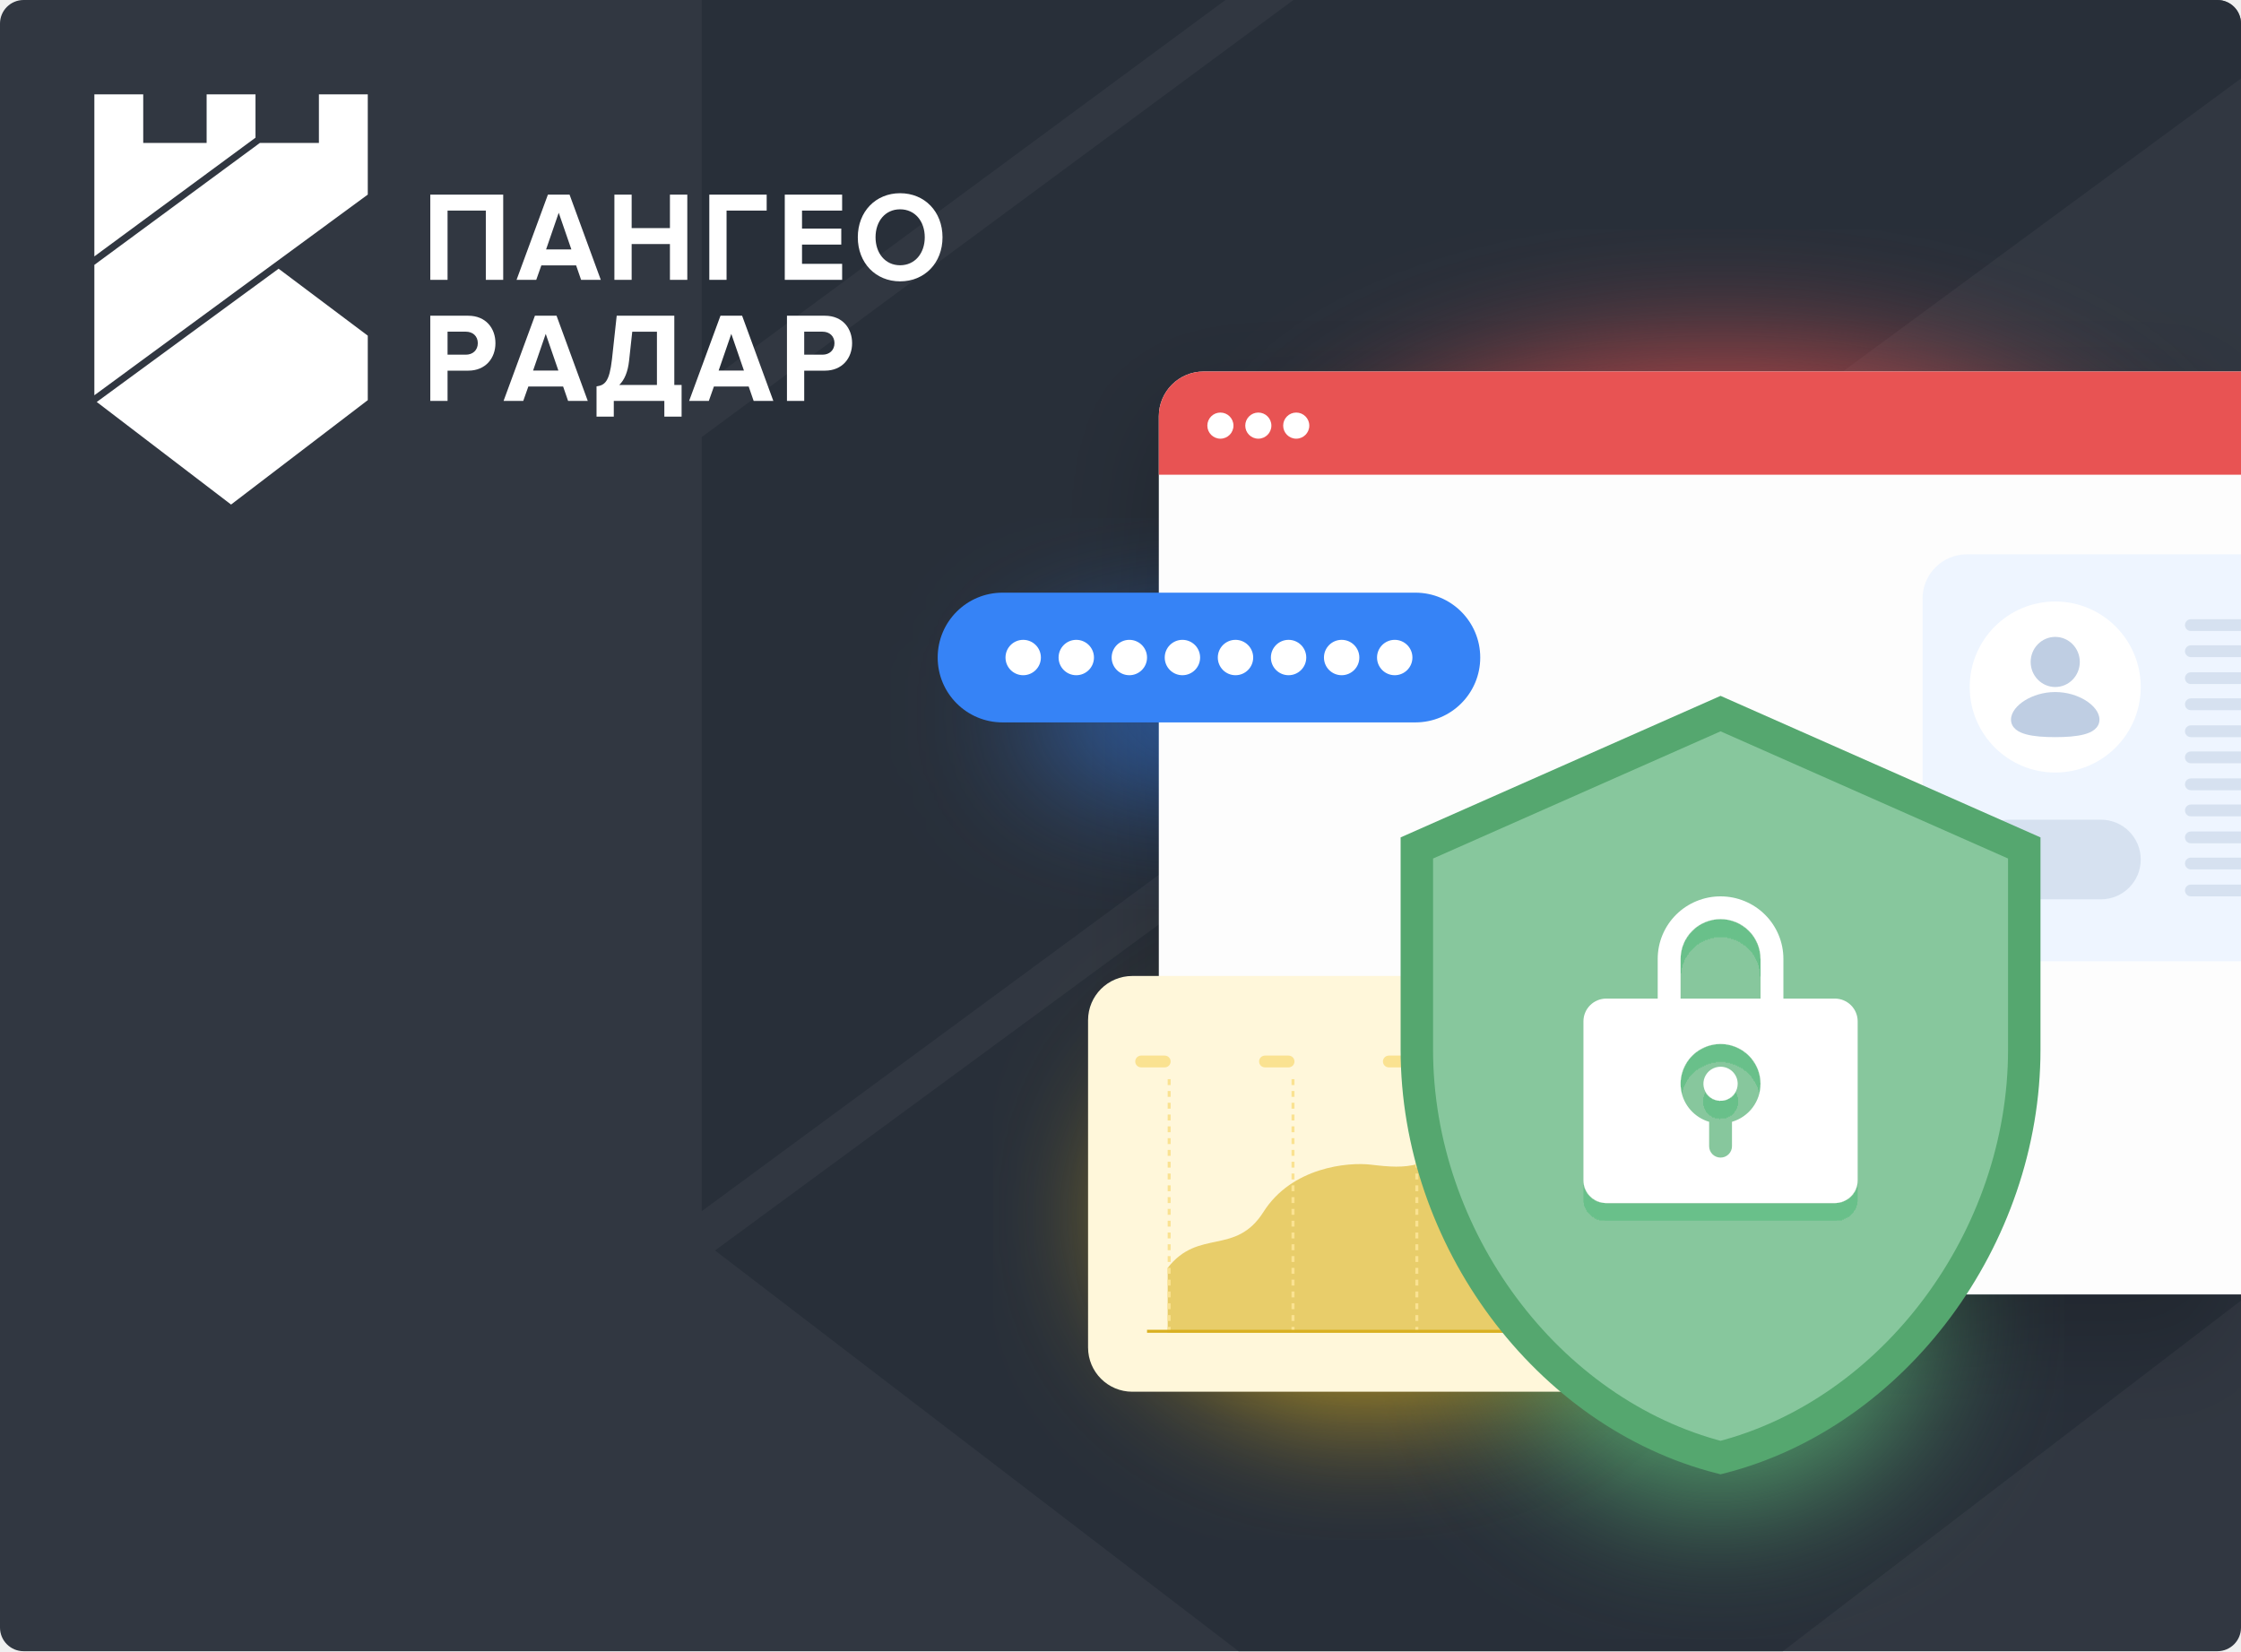
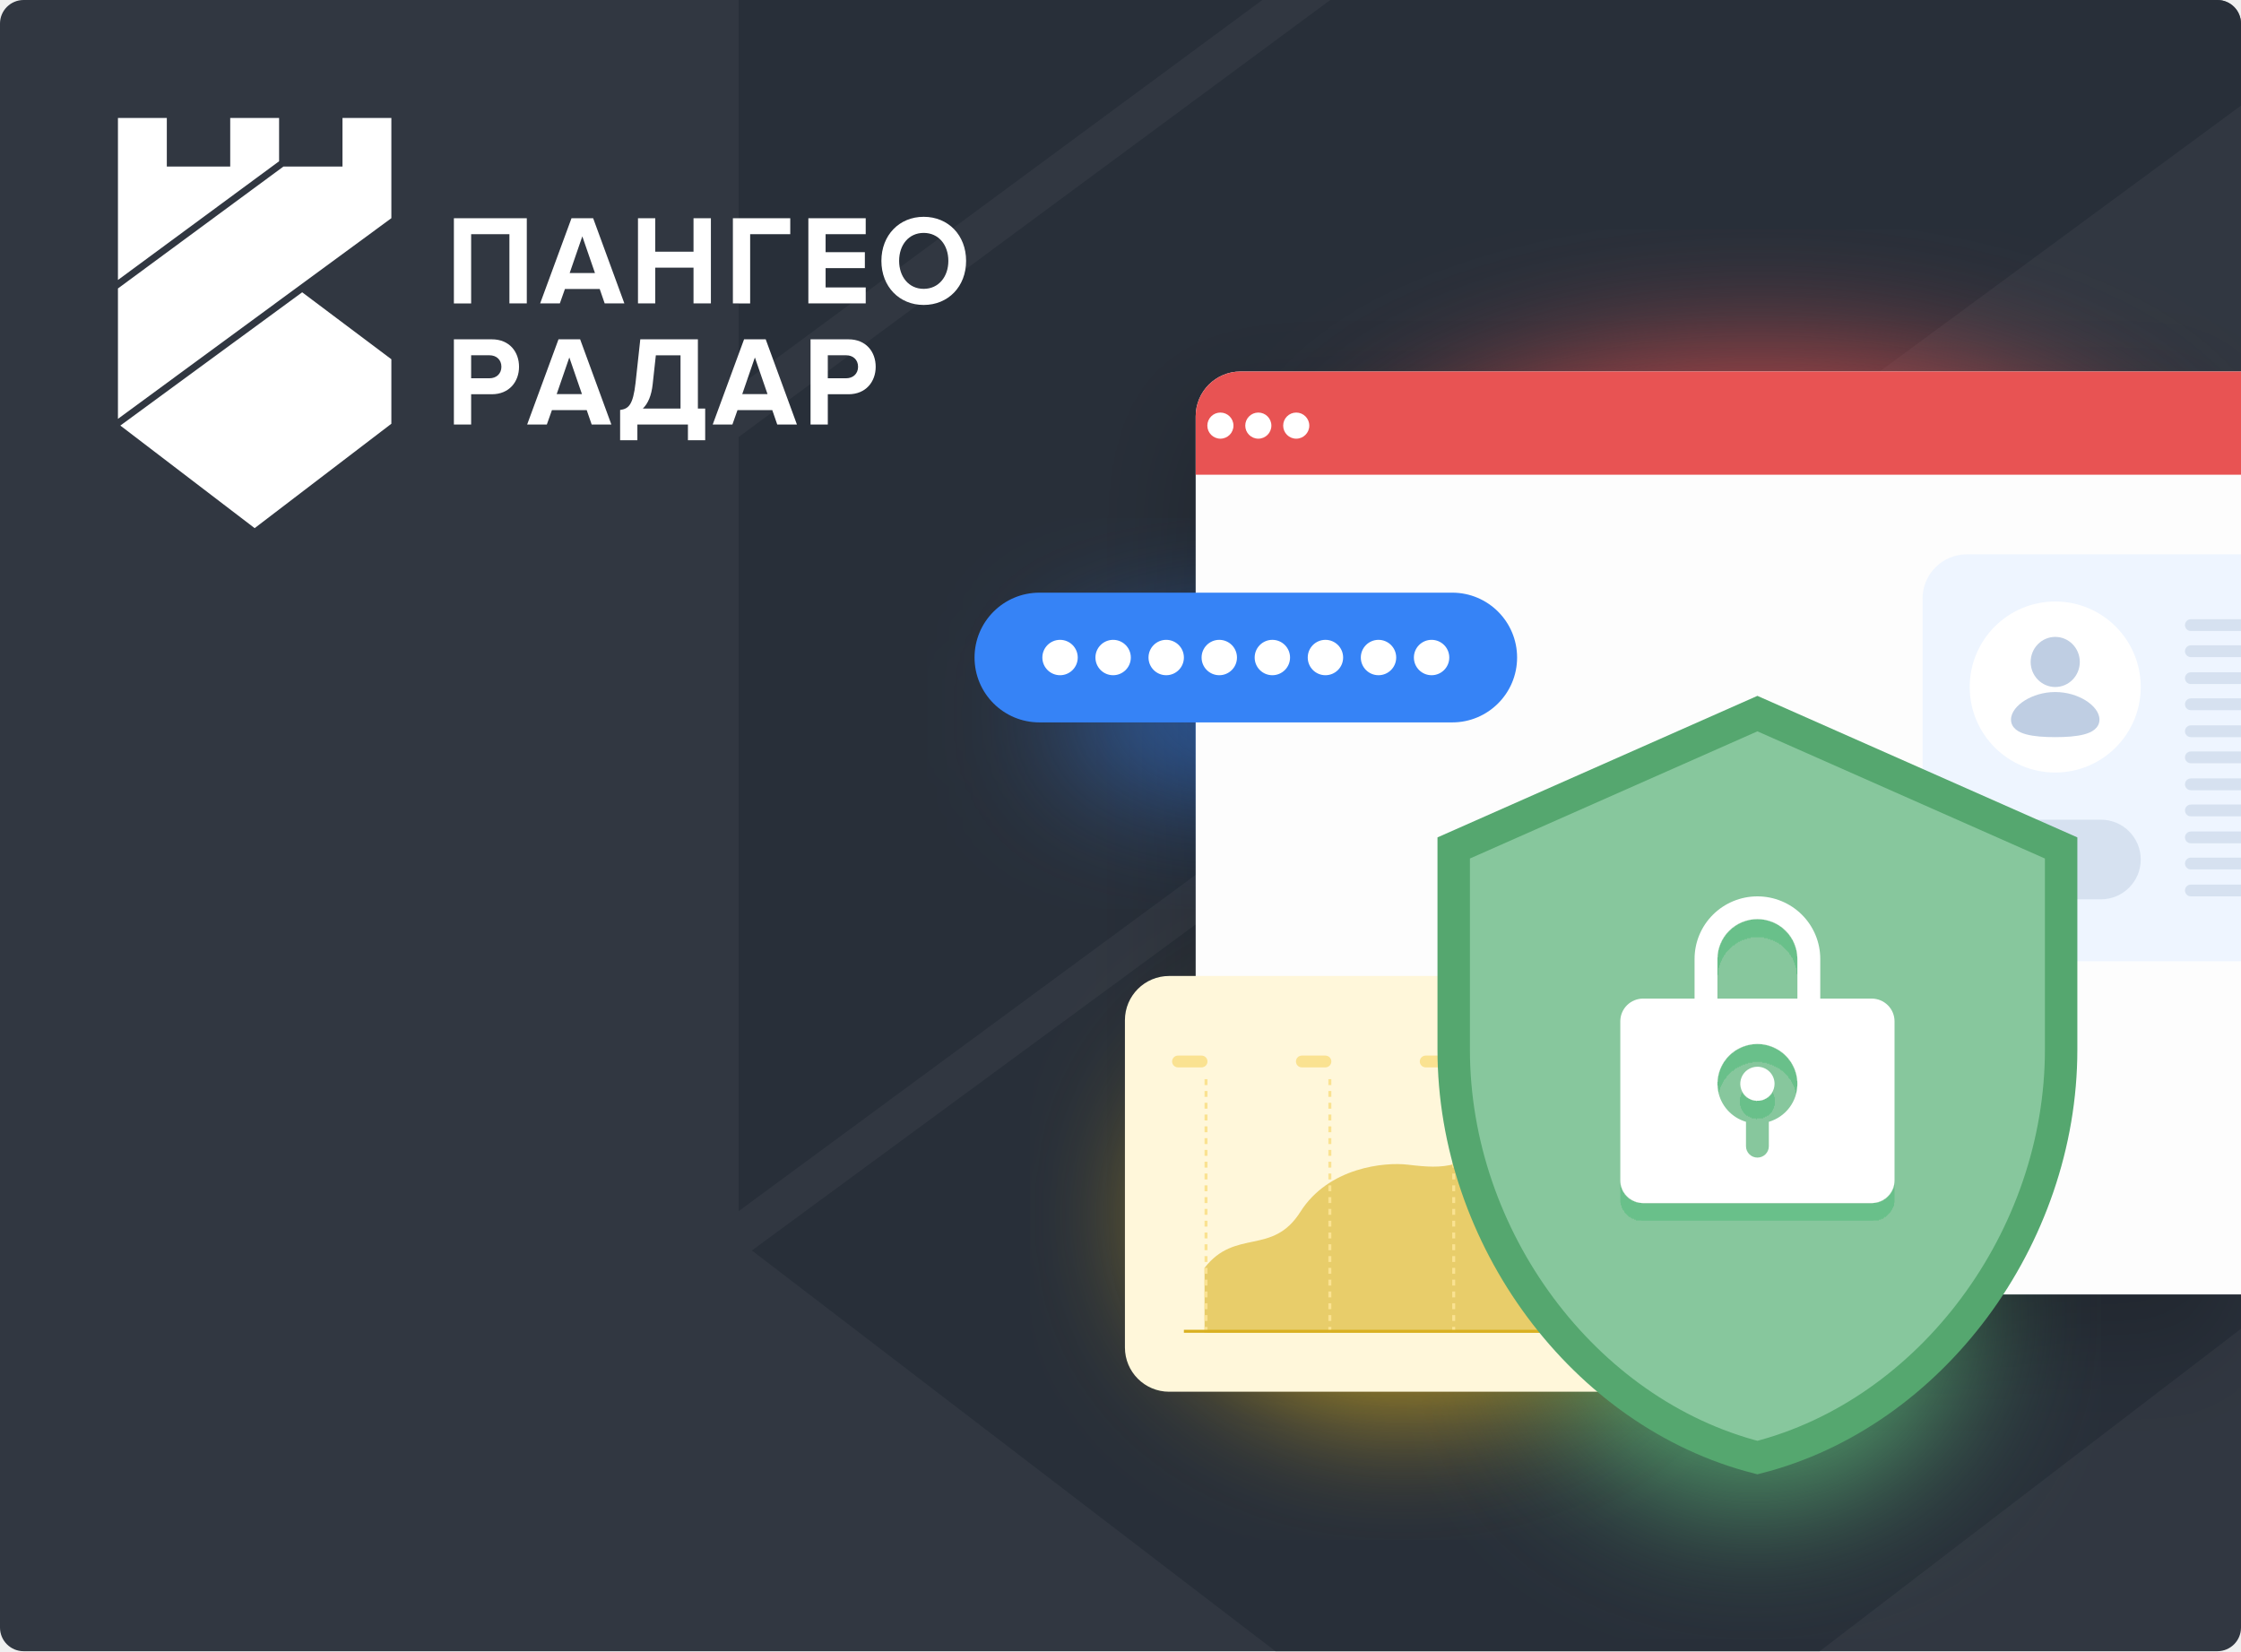
- <svg xmlns="http://www.w3.org/2000/svg" width="760" height="560" viewBox="0 0 760 560" fill="none">
-   <g clip-path="url(#clip0_4188_24452)">
-     <rect width="760" height="560" rx="8" fill="#313741" />
-     <path fill-rule="evenodd" clip-rule="evenodd" d="M787 -195.093H688.869V-97.244H570.287L238 148.221V410.752L787 6.747V-195.093ZM787 420.416V290.558L607.826 155.699L242.488 424.095L512.339 630.651L787 420.416ZM238 131.016V-195.093H336.222V-97.286H463.643V-195.093H561.865V-107.906L238 131.016Z" fill="#262D38" fill-opacity="0.8" />
-     <g filter="url(#filter0_f_4188_24452)">
-       <ellipse cx="582.5" cy="446" rx="69.5" ry="62" fill="#55A76F" />
+ <svg xmlns="http://www.w3.org/2000/svg" width="608" height="448" viewBox="0 0 608 448" fill="none">
+   <g clip-path="url(#clip0_30215_27849)">
+     <rect width="608" height="448" rx="6.4" fill="#313741" />
+     <path fill-rule="evenodd" clip-rule="evenodd" d="M639.6 -156.074H561.095V-77.795H466.23L200.4 118.577V328.601L639.6 5.398V-156.074ZM639.6 336.332V232.446L496.26 124.559L203.99 339.276L419.871 504.52L639.6 336.332ZM200.4 104.813V-156.074H278.977V-77.829H380.915V-156.074H459.492V-86.325L200.4 104.813Z" fill="#262D38" fill-opacity="0.8" />
+     <g filter="url(#filter0_f_30215_27849)">
+       <ellipse cx="476" cy="356.8" rx="55.6" ry="49.6" fill="#55A76F" />
    </g>
-     <g filter="url(#filter1_f_4188_24452)">
-       <ellipse cx="419.5" cy="242" rx="69.5" ry="18" fill="#3683F6" />
+     <g filter="url(#filter1_f_30215_27849)">
+       <ellipse cx="345.6" cy="193.6" rx="55.6" ry="14.4" fill="#3683F6" />
    </g>
-     <g filter="url(#filter2_f_4188_24452)">
-       <ellipse cx="463.5" cy="412" rx="78.5" ry="62" fill="#D9B021" />
+     <g filter="url(#filter2_f_30215_27849)">
+       <ellipse cx="380.8" cy="329.6" rx="62.8" ry="49.6" fill="#D9B021" />
    </g>
-     <g filter="url(#filter3_f_4188_24452)">
-       <ellipse cx="583.5" cy="188" rx="136.5" ry="62" fill="#E85353" />
+     <g filter="url(#filter3_f_30215_27849)">
+       <ellipse cx="476.8" cy="150.4" rx="109.2" ry="49.6" fill="#E85353" />
    </g>
-     <g clip-path="url(#clip1_4188_24452)">
-       <path d="M164.76 94.901V71.419H151.782V94.906H145.929V66.004H170.655V94.901H164.76Z" fill="white" />
-       <path d="M197.069 94.901L195.38 90.005H183.592L181.861 94.901H175.183L185.818 66.004H193.154L203.745 94.901H197.069ZM189.485 72.156L185.198 84.59H193.772L189.485 72.156Z" fill="white" />
-       <path d="M227.196 94.901V82.768H214.215V94.901H208.362V66.004H214.215V77.357H227.196V66.004H233.089V94.901H227.196Z" fill="white" />
-       <path d="M240.549 94.901V66.004H260.005V71.419H246.402V94.906L240.549 94.901Z" fill="white" />
-       <path d="M266.143 94.901V66.004H285.594V71.419H271.992V77.528H285.305V82.943H271.995V89.485H285.597V94.901H266.143Z" fill="white" />
-       <path d="M290.911 80.475C290.911 71.767 296.969 65.528 305.255 65.528C313.581 65.528 319.637 71.768 319.637 80.475C319.637 89.181 313.579 95.421 305.255 95.421C296.969 95.421 290.911 89.183 290.911 80.475ZM313.619 80.475C313.619 75.06 310.321 70.987 305.253 70.987C300.185 70.987 296.927 75.061 296.927 80.475C296.927 85.848 300.182 89.963 305.253 89.963C310.323 89.963 313.619 85.847 313.619 80.475Z" fill="white" />
-       <path d="M145.928 135.975V107.078H158.789C164.764 107.078 168.022 111.325 168.022 116.393C168.022 121.42 164.724 125.707 158.789 125.707H151.782V135.975H145.928ZM162.042 116.389C162.042 113.962 160.311 112.489 158.002 112.489H151.782V120.289H158.005C160.309 120.292 162.04 118.775 162.04 116.393L162.042 116.389Z" fill="white" />
-       <path d="M192.661 135.975L190.971 131.08H179.182L177.451 135.975H170.774L181.408 107.078H188.745L199.336 135.975H192.661ZM185.077 113.23L180.79 125.665H189.363L185.077 113.23Z" fill="white" />
-       <path d="M202.305 131.038C205.108 130.648 206.674 129.478 207.539 121.851L209.146 107.078H228.68V130.56H231.153V141.306H225.3V135.978H208.157V141.306H202.304L202.305 131.038ZM210.011 130.561H222.789V112.496H214.421L213.349 122.289C212.938 126.186 211.742 128.872 210.011 130.561Z" fill="white" />
-       <path d="M255.592 135.975L253.902 131.08H242.113L240.382 135.975H233.705L244.339 107.078H251.676L262.267 135.975H255.592ZM248.008 113.23L243.721 125.665H252.294L248.008 113.23Z" fill="white" />
-       <path d="M266.885 135.975V107.078H279.745C285.72 107.078 288.978 111.325 288.978 116.393C288.978 121.42 285.681 125.707 279.745 125.707H272.738V135.975H266.885ZM282.998 116.389C282.998 113.962 281.267 112.489 278.959 112.489H272.736V120.289H278.959C281.267 120.292 282.998 118.775 282.998 116.393V116.389Z" fill="white" />
-       <path d="M124.725 135.71V113.841L94.481 91.129L32.812 136.33L78.362 171.116L124.725 135.71Z" fill="white" />
-       <path d="M124.725 32H108.151V48.482H88.123L32 89.83V134.053L124.725 65.999V32Z" fill="white" />
-       <path d="M32 32V86.955L86.649 46.693V32H70.075V48.482H48.574V32H32Z" fill="white" />
+     <g clip-path="url(#clip1_30215_27849)">
+       <path d="M138.208 82.322V63.536H127.825V82.325H123.143V59.204H142.924V82.322H138.208Z" fill="white" />
+       <path d="M164.055 82.322L162.704 78.405H153.273L151.888 82.322H146.546L155.054 59.204H160.923L169.396 82.322H164.055ZM157.988 64.125L154.558 74.073H161.417L157.988 64.125Z" fill="white" />
+       <path d="M188.157 82.322V72.615H177.772V82.322H173.089V59.204H177.772V68.287H188.157V59.204H192.871V82.322H188.157Z" fill="white" />
+       <path d="M198.839 82.322V59.204H214.403V63.536H203.522V82.325L198.839 82.322Z" fill="white" />
+       <path d="M219.314 82.322V59.204H234.875V63.536H223.993V68.423H234.644V72.755H223.996V77.989H234.877V82.322H219.314Z" fill="white" />
+       <path d="M239.129 70.781C239.129 63.814 243.975 58.823 250.604 58.823C257.265 58.823 262.11 63.815 262.11 70.781C262.11 77.746 257.263 82.738 250.604 82.738C243.975 82.738 239.129 77.747 239.129 70.781ZM257.295 70.781C257.295 66.448 254.657 63.191 250.602 63.191C246.547 63.191 243.941 66.449 243.941 70.781C243.941 75.079 246.545 78.371 250.602 78.371C254.659 78.371 257.295 75.078 257.295 70.781V70.781Z" fill="white" />
+       <path d="M123.143 115.181V92.064H133.431C138.211 92.064 140.817 95.461 140.817 99.515C140.817 103.537 138.179 106.967 133.431 106.967H127.825V115.181H123.143ZM136.033 99.512C136.033 97.571 134.648 96.392 132.802 96.392H127.825V102.632H132.804C134.647 102.635 136.032 101.421 136.032 99.515L136.033 99.512Z" fill="white" />
+       <path d="M160.529 115.181L159.177 111.265H149.746L148.361 115.181H143.019L151.526 92.064H157.396L165.869 115.181H160.529ZM154.461 96.985L151.032 106.933H157.891L154.461 96.985Z" fill="white" />
+       <path d="M168.244 111.231C170.486 110.919 171.739 109.983 172.431 103.882L173.717 92.064H189.344V110.849H191.322V119.446H186.64V115.183H172.925V119.446H168.243L168.244 111.231ZM174.409 110.85H184.631V96.397H177.936L177.079 104.232C176.75 107.349 175.794 109.499 174.409 110.85Z" fill="white" />
+       <path d="M210.873 115.181L209.521 111.265H200.09L198.705 115.181H193.364L201.871 92.064H207.741L216.213 115.181H210.873ZM204.806 96.985L201.376 106.933H208.235L204.806 96.985Z" fill="white" />
+       <path d="M219.907 115.181V92.064H230.196C234.976 92.064 237.582 95.461 237.582 99.515C237.582 103.537 234.944 106.967 230.196 106.967H224.59V115.181H219.907ZM232.798 99.512C232.798 97.571 231.413 96.392 229.567 96.392H224.589V102.632H229.567C231.413 102.635 232.798 101.421 232.798 99.515V99.512Z" fill="white" />
+       <path d="M106.18 114.969V97.473L81.984 79.304L32.649 115.464L69.09 143.293L106.18 114.969Z" fill="white" />
+       <path d="M106.18 32.001H92.92V45.187H76.898L32 78.265V113.643L106.18 59.2V32.001Z" fill="white" />
+       <path d="M32 32.001V75.965L75.719 43.755V32.001H62.46V45.187H45.259V32.001H32Z" fill="white" />
    </g>
-     <g filter="url(#filter4_d_4188_24452)">
-       <rect x="393" y="126" width="438" height="313" rx="15.186" fill="#FDFDFD" />
+     <g filter="url(#filter4_d_30215_27849)">
+       <rect x="324.4" y="100.8" width="350.4" height="250.4" rx="12.149" fill="#FDFDFD" />
    </g>
-     <path d="M393 141.186C393 132.799 399.799 126 408.186 126H818.814C827.201 126 834 132.799 834 141.186V161H393V141.186Z" fill="#E85353" />
-     <rect x="369" y="331" width="184" height="141" rx="15" fill="#FFF7DA" />
-     <path d="M524 452H396V430C406.5 416.5 419 426 428.5 411C438.071 395.887 457.057 394.047 465 395C477.5 396.5 484.5 396.5 497.5 383.5C507.9 373.1 518.667 371 524 370V452Z" fill="#D9B021" fill-opacity="0.6" />
-     <line x1="396.5" y1="452" x2="396.5" y2="365" stroke="#FAE291" stroke-dasharray="2 2" />
-     <line x1="438.5" y1="452" x2="438.5" y2="365" stroke="#FAE291" stroke-dasharray="2 2" />
-     <line x1="480.5" y1="452" x2="480.5" y2="365" stroke="#FAE291" stroke-dasharray="2 2" />
-     <line x1="523.5" y1="452" x2="523.5" y2="365" stroke="#FAE291" stroke-dasharray="2 2" />
-     <rect x="385" y="358" width="12" height="4" rx="2" fill="#FAE291" />
-     <rect x="427" y="358" width="12" height="4" rx="2" fill="#FAE291" />
-     <rect x="469" y="358" width="12" height="4" rx="2" fill="#FAE291" />
-     <line x1="389" y1="451.5" x2="531" y2="451.5" stroke="#D9B021" />
-     <rect x="652" y="188" width="184" height="138" rx="15" fill="#EEF5FF" />
-     <circle cx="697" cy="233" r="29" fill="white" />
-     <path d="M697 234.7C700.993 234.7 704.625 235.88 707.297 237.541C708.63 238.374 709.77 239.351 710.593 240.414C711.403 241.461 712 242.712 712 244.05C712 245.487 711.315 246.619 710.328 247.426C709.395 248.191 708.163 248.698 706.855 249.051C704.225 249.76 700.715 250 697 250C693.285 250 689.775 249.762 687.145 249.051C685.837 248.698 684.605 248.191 683.672 247.426C682.683 246.617 682 245.487 682 244.05C682 242.712 682.597 241.461 683.407 240.414C684.23 239.351 685.368 238.374 686.703 237.541C689.375 235.88 693.008 234.7 697 234.7ZM697 216C699.21 216 701.33 216.896 702.893 218.49C704.455 220.084 705.333 222.246 705.333 224.5C705.333 226.754 704.455 228.916 702.893 230.51C701.33 232.104 699.21 233 697 233C694.79 233 692.67 232.104 691.107 230.51C689.545 228.916 688.667 226.754 688.667 224.5C688.667 222.246 689.545 220.084 691.107 218.49C692.67 216.896 694.79 216 697 216Z" fill="#BFCEE3" />
-     <rect x="668" y="278" width="58" height="27" rx="13.5" fill="#BFCEE3" fill-opacity="0.5" />
-     <rect x="741" y="210" width="54.415" height="4" rx="2" fill="#BFCEE3" fill-opacity="0.5" />
-     <rect x="741" y="228" width="54.415" height="4" rx="2" fill="#BFCEE3" fill-opacity="0.5" />
-     <rect x="741" y="246" width="54.415" height="4" rx="2" fill="#BFCEE3" fill-opacity="0.5" />
-     <rect x="741" y="264" width="54.415" height="4" rx="2" fill="#BFCEE3" fill-opacity="0.5" />
-     <rect x="741" y="282" width="54.415" height="4" rx="2" fill="#BFCEE3" fill-opacity="0.5" />
-     <rect x="741" y="300" width="54.415" height="4" rx="2" fill="#BFCEE3" fill-opacity="0.5" />
-     <rect x="741" y="218.858" width="80.99" height="4" rx="2" fill="#BFCEE3" fill-opacity="0.5" />
-     <rect x="741" y="236.858" width="80.99" height="4" rx="2" fill="#BFCEE3" fill-opacity="0.5" />
-     <rect x="741" y="254.858" width="80.99" height="4" rx="2" fill="#BFCEE3" fill-opacity="0.5" />
-     <rect x="741" y="272.858" width="80.99" height="4" rx="2" fill="#BFCEE3" fill-opacity="0.5" />
-     <rect x="741" y="290.858" width="80.99" height="4" rx="2" fill="#BFCEE3" fill-opacity="0.5" />
-     <circle cx="413.88" cy="144.349" r="4.429" fill="white" />
-     <circle cx="426.739" cy="144.349" r="4.429" fill="white" />
-     <circle cx="439.597" cy="144.349" r="4.429" fill="white" />
-     <rect x="318" y="201" width="183.999" height="44" rx="22" fill="#3683F6" />
-     <ellipse cx="347" cy="223" rx="6" ry="6" fill="white" />
-     <ellipse cx="365" cy="223" rx="6" ry="6" fill="white" />
-     <ellipse cx="383" cy="223" rx="6" ry="6" fill="white" />
-     <ellipse cx="401" cy="223" rx="6" ry="6" fill="white" />
-     <ellipse cx="418.999" cy="223" rx="6" ry="6" fill="white" />
-     <ellipse cx="436.999" cy="223" rx="6" ry="6" fill="white" />
-     <ellipse cx="454.999" cy="223" rx="6" ry="6" fill="white" />
-     <ellipse cx="472.999" cy="223" rx="6" ry="6" fill="white" />
-     <path d="M480.5 356V287.581L583.5 242.014L686.5 287.581V356C686.5 419.807 642.392 479.31 583.5 494.332C524.608 479.31 480.5 419.807 480.5 356Z" fill="#55A76F" />
-     <path d="M480.5 356V287.581L583.5 242.014L686.5 287.581V356C686.5 419.807 642.392 479.31 583.5 494.332C524.608 479.31 480.5 419.807 480.5 356Z" fill="white" fill-opacity="0.8" style="mix-blend-mode:soft-light" />
-     <path d="M480.5 356V287.581L583.5 242.014L686.5 287.581V356C686.5 419.807 642.392 479.31 583.5 494.332C524.608 479.31 480.5 419.807 480.5 356Z" stroke="#55A76F" stroke-width="11" />
-     <g filter="url(#filter5_d_4188_24452)">
-       <path d="M589.312 367.556C589.312 368.698 588.972 369.815 588.333 370.766C587.694 371.716 586.786 372.456 585.724 372.894C584.662 373.331 583.494 373.445 582.366 373.222C581.239 372.999 580.203 372.449 579.39 371.641C578.577 370.833 578.023 369.804 577.799 368.683C577.575 367.562 577.69 366.4 578.13 365.345C578.57 364.289 579.315 363.386 580.271 362.752C581.227 362.117 582.35 361.778 583.5 361.778C585.042 361.778 586.52 362.387 587.61 363.47C588.7 364.554 589.312 366.023 589.312 367.556ZM630 346.37V400.296C630 402.339 629.183 404.299 627.73 405.744C626.277 407.188 624.305 408 622.25 408H544.75C542.695 408 540.723 407.188 539.27 405.744C537.817 404.299 537 402.339 537 400.296V346.37C537 344.327 537.817 342.368 539.27 340.923C540.723 339.478 542.695 338.667 544.75 338.667H562.188V325.185C562.188 319.567 564.433 314.178 568.43 310.205C572.427 306.232 577.848 304 583.5 304C589.152 304 594.573 306.232 598.57 310.205C602.567 314.178 604.812 319.567 604.812 325.185V338.667H622.25C624.305 338.667 626.277 339.478 627.73 340.923C629.183 342.368 630 344.327 630 346.37ZM597.062 367.556C597.065 365.055 596.368 362.602 595.05 360.472C593.731 358.343 591.842 356.62 589.594 355.496C587.346 354.372 584.829 353.892 582.322 354.109C579.816 354.326 577.419 355.232 575.401 356.726C573.383 358.219 571.823 360.241 570.894 362.566C569.966 364.89 569.707 367.426 570.145 369.888C570.583 372.351 571.702 374.644 573.376 376.511C575.05 378.378 577.214 379.745 579.625 380.459V388.741C579.625 389.762 580.033 390.742 580.76 391.464C581.487 392.187 582.472 392.593 583.5 392.593C584.528 392.593 585.513 392.187 586.24 391.464C586.967 390.742 587.375 389.762 587.375 388.741V380.459C590.175 379.637 592.633 377.936 594.379 375.61C596.125 373.284 597.067 370.458 597.062 367.556ZM597.062 325.185C597.062 321.61 595.634 318.181 593.09 315.652C590.547 313.124 587.097 311.704 583.5 311.704C579.903 311.704 576.453 313.124 573.91 315.652C571.366 318.181 569.938 321.61 569.938 325.185V338.667H597.062V325.185Z" fill="white" />
+     <path d="M324.4 112.948C324.4 106.239 329.839 100.8 336.548 100.8H665.051C671.761 100.8 677.2 106.239 677.2 112.948V128.8H324.4V112.948Z" fill="#E85353" />
+     <rect x="305.2" y="264.8" width="147.2" height="112.8" rx="12" fill="#FFF7DA" />
+     <path d="M429.2 361.6H326.8V344C335.2 333.2 345.2 340.8 352.8 328.8C360.457 316.71 375.646 315.237 382 316C392 317.2 397.6 317.2 408 306.8C416.32 298.48 424.933 296.8 429.2 296V361.6Z" fill="#D9B021" fill-opacity="0.6" />
+     <line x1="327.2" y1="361.6" x2="327.2" y2="292" stroke="#FAE291" stroke-width="0.8" stroke-dasharray="1.6 1.6" />
+     <line x1="360.8" y1="361.6" x2="360.8" y2="292" stroke="#FAE291" stroke-width="0.8" stroke-dasharray="1.6 1.6" />
+     <line x1="394.4" y1="361.6" x2="394.4" y2="292" stroke="#FAE291" stroke-width="0.8" stroke-dasharray="1.6 1.6" />
+     <line x1="428.8" y1="361.6" x2="428.8" y2="292" stroke="#FAE291" stroke-width="0.8" stroke-dasharray="1.6 1.6" />
+     <rect x="318" y="286.4" width="9.6" height="3.2" rx="1.6" fill="#FAE291" />
+     <rect x="351.6" y="286.4" width="9.6" height="3.2" rx="1.6" fill="#FAE291" />
+     <rect x="385.2" y="286.4" width="9.6" height="3.2" rx="1.6" fill="#FAE291" />
+     <line x1="321.2" y1="361.2" x2="434.8" y2="361.2" stroke="#D9B021" stroke-width="0.8" />
+     <rect x="521.6" y="150.4" width="147.2" height="110.4" rx="12" fill="#EEF5FF" />
+     <circle cx="557.6" cy="186.4" r="23.2" fill="white" />
+     <path d="M557.6 187.76C560.795 187.76 563.7 188.704 565.837 190.032C566.904 190.699 567.816 191.481 568.475 192.331C569.123 193.169 569.6 194.169 569.6 195.24C569.6 196.389 569.052 197.295 568.263 197.941C567.516 198.553 566.531 198.958 565.484 199.241C563.38 199.808 560.572 200 557.6 200C554.628 200 551.82 199.809 549.716 199.241C548.669 198.958 547.684 198.553 546.937 197.941C546.147 197.293 545.6 196.389 545.6 195.24C545.6 194.169 546.077 193.169 546.725 192.331C547.384 191.481 548.295 190.699 549.363 190.032C551.5 188.704 554.407 187.76 557.6 187.76ZM557.6 172.8C559.368 172.8 561.064 173.516 562.314 174.791C563.564 176.067 564.267 177.796 564.267 179.6C564.267 181.403 563.564 183.133 562.314 184.408C561.064 185.683 559.368 186.4 557.6 186.4C555.832 186.4 554.136 185.683 552.886 184.408C551.636 183.133 550.933 181.403 550.933 179.6C550.933 177.796 551.636 176.067 552.886 174.791C554.136 173.516 555.832 172.8 557.6 172.8Z" fill="#BFCEE3" />
+     <rect x="534.4" y="222.4" width="46.4" height="21.6" rx="10.8" fill="#BFCEE3" fill-opacity="0.5" />
+     <rect x="592.8" y="168" width="43.532" height="3.2" rx="1.6" fill="#BFCEE3" fill-opacity="0.5" />
+     <rect x="592.8" y="182.4" width="43.532" height="3.2" rx="1.6" fill="#BFCEE3" fill-opacity="0.5" />
+     <rect x="592.8" y="196.8" width="43.532" height="3.2" rx="1.6" fill="#BFCEE3" fill-opacity="0.5" />
+     <rect x="592.8" y="211.2" width="43.532" height="3.2" rx="1.6" fill="#BFCEE3" fill-opacity="0.5" />
+     <rect x="592.8" y="225.6" width="43.532" height="3.2" rx="1.6" fill="#BFCEE3" fill-opacity="0.5" />
+     <rect x="592.8" y="240" width="43.532" height="3.2" rx="1.6" fill="#BFCEE3" fill-opacity="0.5" />
+     <rect x="592.8" y="175.086" width="64.792" height="3.2" rx="1.6" fill="#BFCEE3" fill-opacity="0.5" />
+     <rect x="592.8" y="189.487" width="64.792" height="3.2" rx="1.6" fill="#BFCEE3" fill-opacity="0.5" />
+     <rect x="592.8" y="203.887" width="64.792" height="3.2" rx="1.6" fill="#BFCEE3" fill-opacity="0.5" />
+     <rect x="592.8" y="218.287" width="64.792" height="3.2" rx="1.6" fill="#BFCEE3" fill-opacity="0.5" />
+     <rect x="592.8" y="232.687" width="64.792" height="3.2" rx="1.6" fill="#BFCEE3" fill-opacity="0.5" />
+     <circle cx="331.104" cy="115.479" r="3.543" fill="white" />
+     <circle cx="341.391" cy="115.479" r="3.543" fill="white" />
+     <circle cx="351.678" cy="115.479" r="3.543" fill="white" />
+     <rect x="264.4" y="160.8" width="147.199" height="35.2" rx="17.6" fill="#3683F6" />
+     <ellipse cx="287.6" cy="178.4" rx="4.8" ry="4.8" fill="white" />
+     <ellipse cx="302" cy="178.4" rx="4.8" ry="4.8" fill="white" />
+     <ellipse cx="316.4" cy="178.4" rx="4.8" ry="4.8" fill="white" />
+     <ellipse cx="330.8" cy="178.4" rx="4.8" ry="4.8" fill="white" />
+     <ellipse cx="345.2" cy="178.4" rx="4.8" ry="4.8" fill="white" />
+     <ellipse cx="359.6" cy="178.4" rx="4.8" ry="4.8" fill="white" />
+     <ellipse cx="373.999" cy="178.4" rx="4.8" ry="4.8" fill="white" />
+     <ellipse cx="388.399" cy="178.4" rx="4.8" ry="4.8" fill="white" />
+     <path d="M394.4 284.8V230.065L476.8 193.611L559.2 230.065V284.8C559.2 335.845 523.913 383.448 476.8 395.465C429.687 383.448 394.4 335.845 394.4 284.8Z" fill="#55A76F" />
+     <path d="M394.4 284.8V230.065L476.8 193.611L559.2 230.065V284.8C559.2 335.845 523.913 383.448 476.8 395.465C429.687 383.448 394.4 335.845 394.4 284.8Z" fill="white" fill-opacity="0.8" style="mix-blend-mode:soft-light" />
+     <path d="M394.4 284.8V230.065L476.8 193.611L559.2 230.065V284.8C559.2 335.845 523.913 383.448 476.8 395.465C429.687 383.448 394.4 335.845 394.4 284.8Z" stroke="#55A76F" stroke-width="8.8" />
+     <g filter="url(#filter5_d_30215_27849)">
+       <path d="M481.45 294.045C481.45 294.959 481.177 295.852 480.666 296.613C480.155 297.373 479.429 297.965 478.58 298.315C477.73 298.665 476.795 298.756 475.893 298.578C474.991 298.4 474.162 297.959 473.512 297.313C472.862 296.667 472.419 295.843 472.239 294.946C472.06 294.05 472.152 293.12 472.504 292.276C472.856 291.431 473.452 290.709 474.217 290.201C474.981 289.694 475.88 289.422 476.8 289.422C478.033 289.422 479.216 289.909 480.088 290.776C480.96 291.643 481.45 292.819 481.45 294.045ZM514 277.096V320.237C514 321.872 513.347 323.439 512.184 324.595C511.021 325.751 509.444 326.4 507.8 326.4H445.8C444.156 326.4 442.579 325.751 441.416 324.595C440.253 323.439 439.6 321.872 439.6 320.237V277.096C439.6 275.462 440.253 273.894 441.416 272.739C442.579 271.583 444.156 270.934 445.8 270.934H459.75V260.148C459.75 255.653 461.546 251.343 464.744 248.164C467.941 244.986 472.278 243.2 476.8 243.2C481.322 243.2 485.659 244.986 488.856 248.164C492.054 251.343 493.85 255.653 493.85 260.148V270.934H507.8C509.444 270.934 511.021 271.583 512.184 272.739C513.347 273.894 514 275.462 514 277.096ZM487.65 294.045C487.652 292.044 487.095 290.082 486.04 288.378C484.985 286.674 483.473 285.296 481.675 284.397C479.877 283.498 477.863 283.114 475.858 283.288C473.853 283.461 471.936 284.186 470.321 285.381C468.707 286.576 467.458 288.193 466.716 290.053C465.973 291.912 465.765 293.941 466.116 295.911C466.467 297.881 467.362 299.715 468.701 301.209C470.04 302.702 471.771 303.796 473.7 304.368V310.993C473.7 311.81 474.027 312.594 474.608 313.172C475.189 313.75 475.978 314.074 476.8 314.074C477.622 314.074 478.411 313.75 478.992 313.172C479.573 312.594 479.9 311.81 479.9 310.993V304.368C482.14 303.71 484.106 302.349 485.503 300.488C486.9 298.627 487.654 296.367 487.65 294.045ZM487.65 260.148C487.65 257.288 486.507 254.545 484.472 252.522C482.437 250.499 479.678 249.363 476.8 249.363C473.922 249.363 471.163 250.499 469.128 252.522C467.093 254.545 465.95 257.288 465.95 260.148V270.934H487.65V260.148Z" fill="white" />
    </g>
  </g>
  <defs>
-     <filter id="filter0_f_4188_24452" x="465" y="336" width="235" height="220" filterUnits="userSpaceOnUse" color-interpolation-filters="sRGB">
+     <filter id="filter0_f_30215_27849" x="382" y="268.8" width="188" height="176" filterUnits="userSpaceOnUse" color-interpolation-filters="sRGB">
      <feFlood flood-opacity="0" result="BackgroundImageFix" />
      <feBlend mode="normal" in="SourceGraphic" in2="BackgroundImageFix" result="shape" />
-       <feGaussianBlur stdDeviation="24" result="effect1_foregroundBlur_4188_24452" />
+       <feGaussianBlur stdDeviation="19.2" result="effect1_foregroundBlur_30215_27849" />
    </filter>
-     <filter id="filter1_f_4188_24452" x="302" y="176" width="235" height="132" filterUnits="userSpaceOnUse" color-interpolation-filters="sRGB">
+     <filter id="filter1_f_30215_27849" x="251.6" y="140.8" width="188" height="105.6" filterUnits="userSpaceOnUse" color-interpolation-filters="sRGB">
      <feFlood flood-opacity="0" result="BackgroundImageFix" />
      <feBlend mode="normal" in="SourceGraphic" in2="BackgroundImageFix" result="shape" />
-       <feGaussianBlur stdDeviation="24" result="effect1_foregroundBlur_4188_24452" />
+       <feGaussianBlur stdDeviation="19.2" result="effect1_foregroundBlur_30215_27849" />
    </filter>
-     <filter id="filter2_f_4188_24452" x="337" y="302" width="253" height="220" filterUnits="userSpaceOnUse" color-interpolation-filters="sRGB">
+     <filter id="filter2_f_30215_27849" x="279.6" y="241.6" width="202.4" height="176" filterUnits="userSpaceOnUse" color-interpolation-filters="sRGB">
      <feFlood flood-opacity="0" result="BackgroundImageFix" />
      <feBlend mode="normal" in="SourceGraphic" in2="BackgroundImageFix" result="shape" />
-       <feGaussianBlur stdDeviation="24" result="effect1_foregroundBlur_4188_24452" />
+       <feGaussianBlur stdDeviation="19.2" result="effect1_foregroundBlur_30215_27849" />
    </filter>
-     <filter id="filter3_f_4188_24452" x="399" y="78" width="369" height="220" filterUnits="userSpaceOnUse" color-interpolation-filters="sRGB">
+     <filter id="filter3_f_30215_27849" x="329.2" y="62.4" width="295.2" height="176" filterUnits="userSpaceOnUse" color-interpolation-filters="sRGB">
      <feFlood flood-opacity="0" result="BackgroundImageFix" />
      <feBlend mode="normal" in="SourceGraphic" in2="BackgroundImageFix" result="shape" />
-       <feGaussianBlur stdDeviation="24" result="effect1_foregroundBlur_4188_24452" />
+       <feGaussianBlur stdDeviation="19.2" result="effect1_foregroundBlur_30215_27849" />
    </filter>
-     <filter id="filter4_d_4188_24452" x="355.036" y="100.69" width="513.929" height="388.929" filterUnits="userSpaceOnUse" color-interpolation-filters="sRGB">
+     <filter id="filter4_d_30215_27849" x="294.028" y="80.552" width="411.143" height="311.143" filterUnits="userSpaceOnUse" color-interpolation-filters="sRGB">
      <feFlood flood-opacity="0" result="BackgroundImageFix" />
      <feColorMatrix in="SourceAlpha" type="matrix" values="0 0 0 0 0 0 0 0 0 0 0 0 0 0 0 0 0 0 127 0" result="hardAlpha" />
-       <feOffset dy="12.655" />
-       <feGaussianBlur stdDeviation="18.982" />
+       <feOffset dy="10.124" />
+       <feGaussianBlur stdDeviation="15.186" />
      <feComposite in2="hardAlpha" operator="out" />
      <feColorMatrix type="matrix" values="0 0 0 0 0 0 0 0 0 0 0 0 0 0 0 0 0 0 0.2 0" />
-       <feBlend mode="normal" in2="BackgroundImageFix" result="effect1_dropShadow_4188_24452" />
-       <feBlend mode="normal" in="SourceGraphic" in2="effect1_dropShadow_4188_24452" result="shape" />
+       <feBlend mode="normal" in2="BackgroundImageFix" result="effect1_dropShadow_30215_27849" />
+       <feBlend mode="normal" in="SourceGraphic" in2="effect1_dropShadow_30215_27849" result="shape" />
    </filter>
-     <filter id="filter5_d_4188_24452" x="537" y="304" width="93" height="110" filterUnits="userSpaceOnUse" color-interpolation-filters="sRGB">
+     <filter id="filter5_d_30215_27849" x="439.6" y="243.2" width="74.4" height="88" filterUnits="userSpaceOnUse" color-interpolation-filters="sRGB">
      <feFlood flood-opacity="0" result="BackgroundImageFix" />
      <feColorMatrix in="SourceAlpha" type="matrix" values="0 0 0 0 0 0 0 0 0 0 0 0 0 0 0 0 0 0 127 0" result="hardAlpha" />
-       <feOffset dy="6" />
+       <feOffset dy="4.8" />
      <feComposite in2="hardAlpha" operator="out" />
      <feColorMatrix type="matrix" values="0 0 0 0 0.412 0 0 0 0 0.754 0 0 0 0 0.54 0 0 0 1 0" />
-       <feBlend mode="normal" in2="BackgroundImageFix" result="effect1_dropShadow_4188_24452" />
-       <feBlend mode="normal" in="SourceGraphic" in2="effect1_dropShadow_4188_24452" result="shape" />
+       <feBlend mode="normal" in2="BackgroundImageFix" result="effect1_dropShadow_30215_27849" />
+       <feBlend mode="normal" in="SourceGraphic" in2="effect1_dropShadow_30215_27849" result="shape" />
    </filter>
-     <clipPath id="clip0_4188_24452">
-       <rect width="760" height="560" rx="8" fill="white" />
+     <clipPath id="clip0_30215_27849">
+       <rect width="608" height="448" rx="6.4" fill="white" />
    </clipPath>
-     <clipPath id="clip1_4188_24452">
-       <rect width="288" height="140" fill="white" transform="translate(32 32)" />
+     <clipPath id="clip1_30215_27849">
+       <rect width="230.4" height="112" fill="white" transform="translate(32 32)" />
    </clipPath>
  </defs>
</svg>
